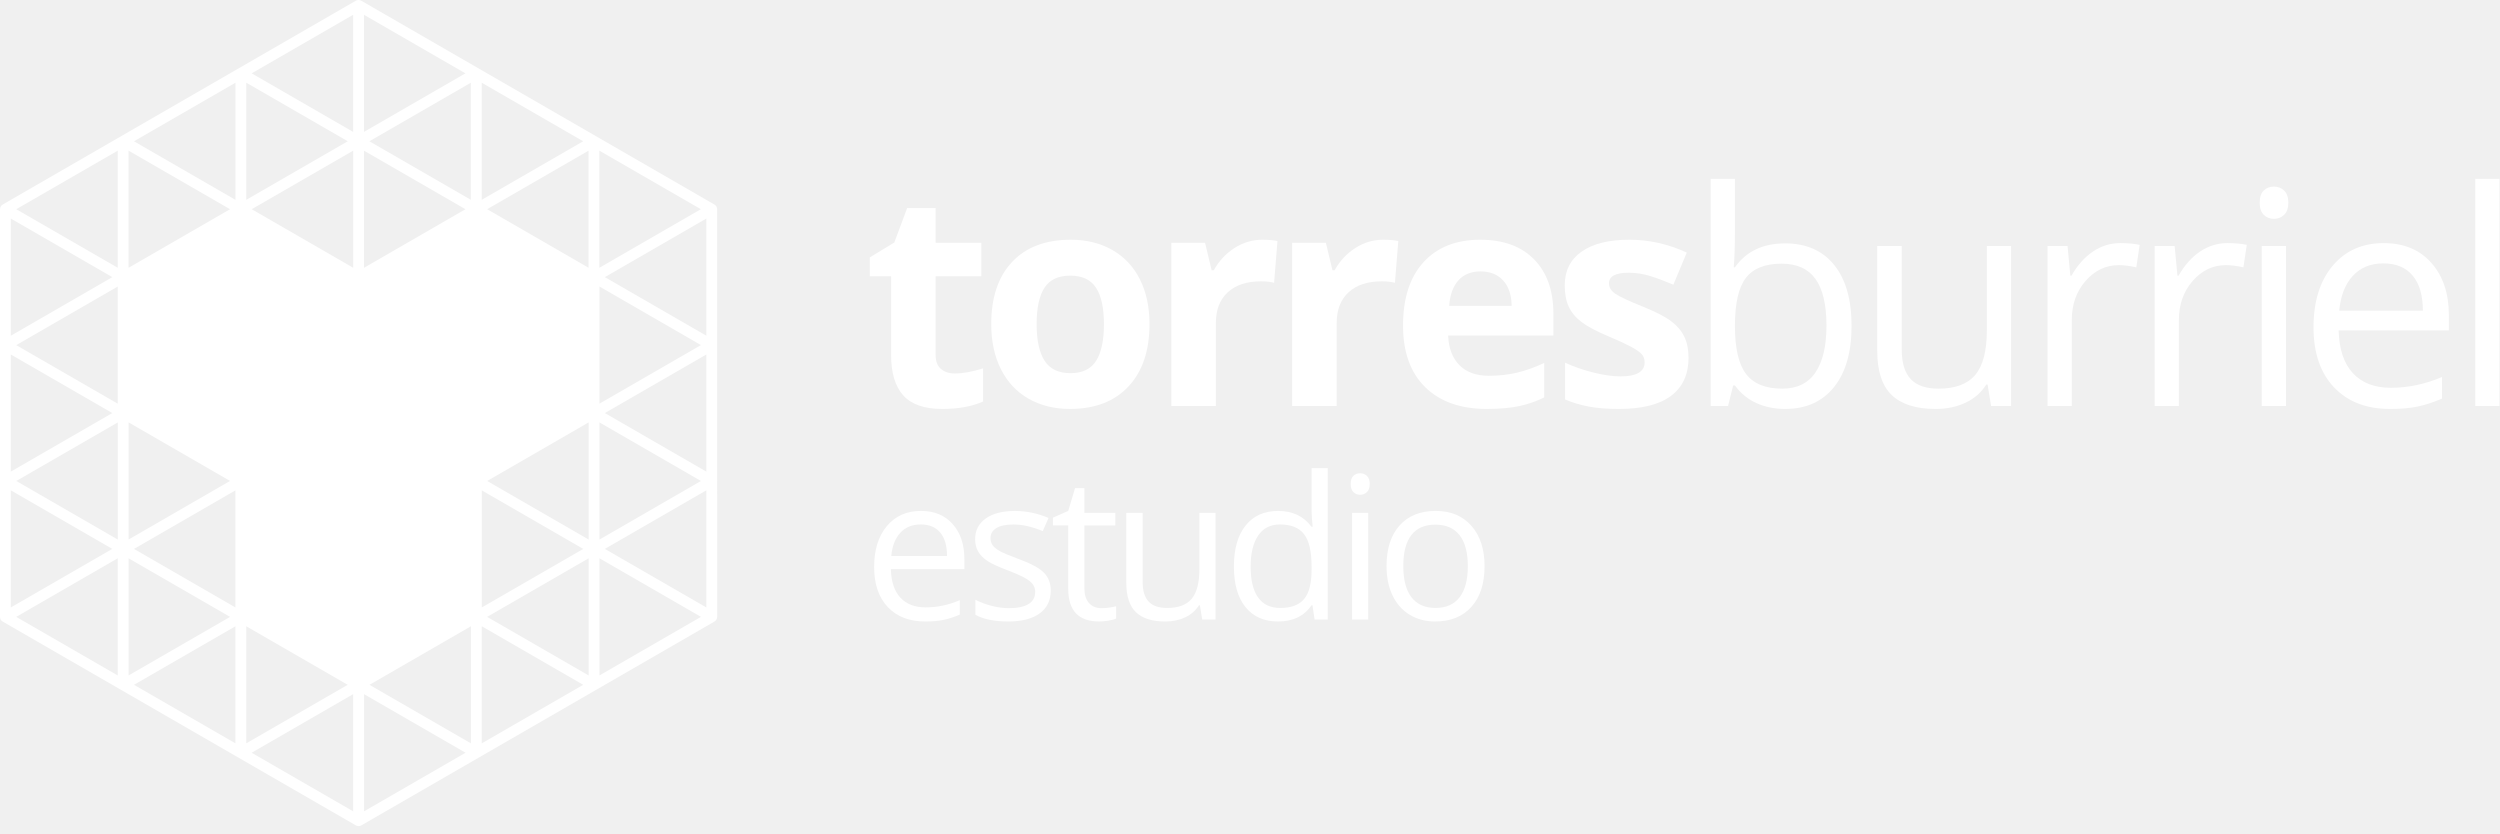
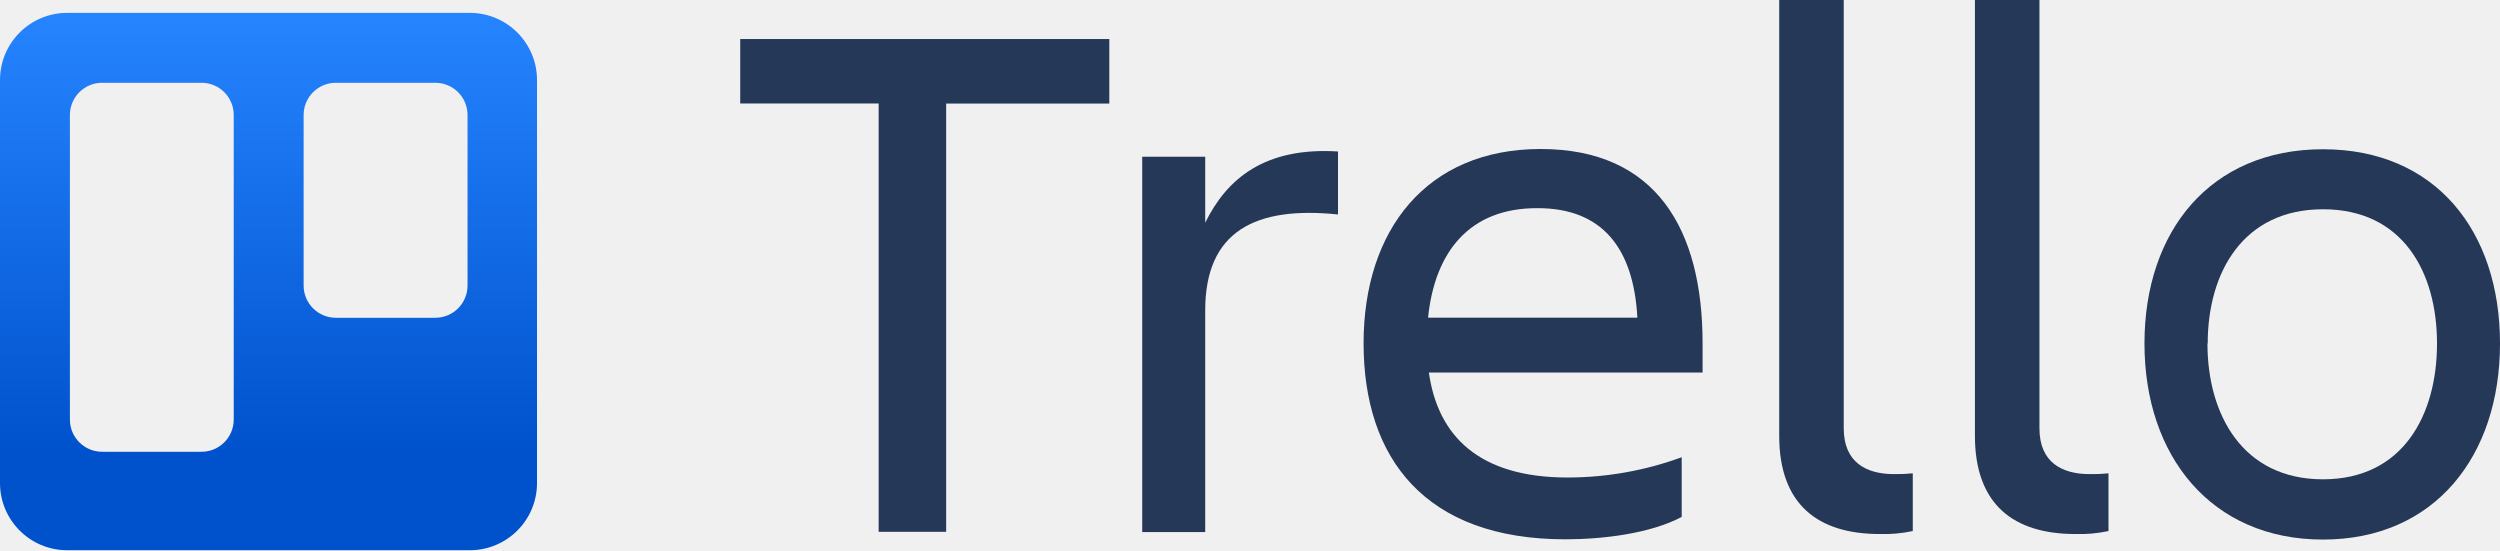
- <svg xmlns="http://www.w3.org/2000/svg" height="65" viewBox="0 0 195 65" width="195">
-   <g fill="#fff" fill-rule="evenodd">
-     <path d="m71.819 40.907c-.668 0-1.201.218-1.598.653s-.631 1.037-.702 1.807h4.35c0-.795-.177-1.403-.531-1.826-.354-.423-.86-.634-1.519-.634m.341 7.569c-1.23 0-2.2-.375-2.911-1.124-.711-.749-1.066-1.789-1.066-3.12 0-1.341.33-2.407.991-3.196.661-.79 1.548-1.184 2.661-1.184 1.043 0 1.868.343 2.475 1.029.607.686.911 1.59.911 2.714v.797h-5.732c.025.977.272 1.718.74 2.225.468.506 1.127.759 1.978.759.895 0 1.782-.187 2.657-.562v1.124c-.445.192-.867.33-1.264.413-.397.084-.877.126-1.439.126" />
-     <path d="m81.959 46.054c0 .774-.288 1.371-.866 1.792-.577.42-1.387.63-2.429.63-1.103 0-1.964-.174-2.581-.523v-1.169c.4.203.829.362 1.287.478.458.117.9.175 1.325.175.658 0 1.164-.105 1.519-.315.354-.21.531-.53.531-.96 0-.324-.141-.601-.421-.831-.281-.231-.829-.503-1.644-.816-.774-.288-1.324-.54-1.651-.755-.327-.215-.569-.459-.729-.733s-.239-.6-.239-.98c0-.678.275-1.213.827-1.605.551-.392 1.308-.588 2.27-.588.896 0 1.771.182 2.626.547l-.448 1.025c-.835-.345-1.592-.516-2.27-.516-.597 0-1.048.093-1.351.281-.304.187-.455.446-.455.775 0 .222.057.412.171.569.114.157.297.306.55.448.253.142.739.347 1.458.615.987.36 1.654.721 2.001 1.086.347.364.52.822.52 1.374" />
-     <path d="m85.919 47.436c.223 0 .438-.016.645-.049.207-.033.372-.067.494-.102v.964c-.137.065-.338.12-.604.163-.266.043-.505.064-.717.064-1.61 0-2.415-.847-2.415-2.543v-4.95h-1.192v-.607l1.192-.524.531-1.776h.729v1.928h2.415v.98h-2.415v4.897c0 .501.119.886.357 1.154.238.268.564.402.98.402" />
-     <path d="m89.127 40.003v5.398c0 .678.154 1.184.463 1.519.308.334.792.501 1.45.501.871 0 1.507-.238 1.909-.713.402-.476.604-1.253.604-2.331v-4.373h1.26v8.321h-1.04l-.182-1.116h-.069c-.258.41-.616.724-1.074.941-.458.218-.981.327-1.568.327-1.012 0-1.77-.24-2.274-.721-.503-.481-.755-1.25-.755-2.308v-5.443z" />
-     <path d="m99.851 47.421c.86 0 1.484-.234 1.872-.702.387-.468.58-1.224.58-2.266v-.266c0-1.18-.196-2.021-.588-2.525-.393-.503-1.018-.755-1.879-.755-.739 0-1.305.288-1.697.862-.392.575-.588 1.386-.588 2.433 0 1.063.195 1.865.585 2.407.389.542.961.812 1.715.812zm2.521-.212h-.069c-.582.845-1.452 1.268-2.611 1.268-1.088 0-1.934-.372-2.54-1.116-.605-.744-.907-1.802-.907-3.173s.303-2.437.911-3.196c.607-.759 1.452-1.139 2.536-1.139 1.129 0 1.994.41 2.597 1.23h.098l-.053-.6-.03-.584v-3.386h1.26v11.813h-1.025z" />
-     <path d="m106.72 48.324h-1.26v-8.321h1.26zm-1.367-10.575c0-.288.071-.499.212-.634.142-.134.319-.201.532-.201.202 0 .377.069.523.205.147.136.22.347.22.63 0 .284-.073.495-.22.634-.146.139-.321.209-.523.209-.213 0-.39-.069-.532-.209-.141-.139-.212-.35-.212-.634z" />
-     <path d="m109.457 44.156c0 1.063.212 1.873.637 2.429.426.556 1.05.835 1.875.835.825 0 1.451-.277 1.879-.831.428-.555.642-1.366.642-2.433 0-1.058-.214-1.861-.642-2.411-.428-.549-1.059-.823-1.894-.823-.825 0-1.447.271-1.867.812-.42.542-.63 1.349-.63 2.422m6.339 0c0 1.357-.341 2.416-1.025 3.177-.683.762-1.627 1.143-2.832 1.143-.744 0-1.405-.175-1.982-.524-.577-.349-1.022-.85-1.336-1.503-.314-.653-.471-1.417-.471-2.293 0-1.357.339-2.413 1.018-3.17.678-.757 1.62-1.135 2.824-1.135 1.164 0 2.089.387 2.775 1.162.686.775 1.029 1.822 1.029 3.143" />
-     <path d="m74.495 29.131c.608 0 1.336-.133 2.186-.398v2.585c-.866.387-1.929.58-3.189.58-1.389 0-2.4-.351-3.034-1.053-.634-.702-.952-1.756-.952-3.16v-6.138h-1.663v-1.469l1.913-1.162 1.002-2.687h2.221v2.711h3.564v2.608h-3.564v6.138c0 .493.139.858.417 1.093.277.235.643.353 1.098.353" />
-     <path d="m80.857 25.281c0 1.26.206 2.213.62 2.858s1.088.968 2.022.968c.926 0 1.592-.321 1.998-.962.406-.641.61-1.596.61-2.864 0-1.26-.205-2.205-.615-2.836-.41-.63-1.082-.945-2.015-.945-.926 0-1.594.313-2.004.939-.41.626-.615 1.574-.615 2.841m8.803 0c0 2.072-.547 3.693-1.64 4.863-1.094 1.169-2.615 1.754-4.567 1.754-1.222 0-2.3-.268-3.234-.803-.934-.536-1.651-1.304-2.153-2.306-.501-1.002-.751-2.171-.751-3.507 0-2.08.543-3.697 1.629-4.851 1.086-1.154 2.611-1.731 4.578-1.731 1.222 0 2.3.266 3.234.797.934.532 1.651 1.294 2.153 2.289.501.994.751 2.159.751 3.496" />
-     <path d="m98.469 18.699c.471 0 .862.034 1.173.102l-.262 3.257c-.281-.076-.623-.114-1.025-.114-1.108 0-1.971.284-2.589.854-.619.569-.928 1.367-.928 2.392v6.479h-3.474v-12.731h2.631l.512 2.141h.17c.395-.714.929-1.289 1.6-1.725.672-.437 1.402-.655 2.192-.655" />
-     <path d="m107.894 18.699c.471 0 .862.034 1.173.102l-.262 3.257c-.281-.076-.623-.114-1.025-.114-1.108 0-1.973.284-2.591.854-.619.569-.927 1.367-.927 2.392v6.479h-3.474v-12.731h2.631l.512 2.141h.17c.395-.714.928-1.289 1.6-1.725.672-.437 1.403-.655 2.193-.655" />
-     <path d="m115.484 21.17c-.737 0-1.313.233-1.731.7-.417.467-.657 1.129-.717 1.987h4.874c-.015-.858-.239-1.52-.672-1.987-.433-.467-1.017-.7-1.754-.7m.49 10.728c-2.05 0-3.652-.566-4.806-1.697-1.154-1.131-1.731-2.733-1.731-4.806 0-2.133.534-3.782 1.601-4.948 1.066-1.165 2.541-1.748 4.423-1.748 1.799 0 3.2.512 4.202 1.537 1.002 1.025 1.503 2.44 1.503 4.247v1.686h-8.21c.038.987.33 1.758.877 2.311.547.555 1.314.831 2.3.831.767 0 1.492-.08 2.175-.239.683-.159 1.397-.413 2.141-.763v2.688c-.607.304-1.256.529-1.947.678-.691.148-1.533.222-2.528.222" />
-     <path d="m131.708 27.889c0 1.306-.454 2.3-1.362 2.983-.907.683-2.264 1.026-4.07 1.026-.926 0-1.715-.063-2.369-.189-.653-.125-1.264-.309-1.833-.552v-2.87c.645.304 1.371.558 2.18.763s1.521.308 2.136.308c1.26 0 1.89-.365 1.89-1.094 0-.273-.084-.496-.251-.666-.167-.171-.455-.365-.866-.581-.409-.216-.956-.468-1.64-.757-.98-.409-1.699-.789-2.159-1.138-.459-.35-.794-.75-1.002-1.202-.209-.452-.312-1.008-.312-1.668 0-1.131.438-2.006 1.314-2.625.877-.619 2.12-.928 3.73-.928 1.533 0 3.025.334 4.475 1.002l-1.048 2.506c-.638-.273-1.233-.498-1.788-.672-.554-.174-1.119-.262-1.697-.262-1.025 0-1.537.277-1.537.831 0 .312.165.581.495.809.33.228 1.054.566 2.17 1.014.994.402 1.723.778 2.186 1.127.463.349.805.751 1.025 1.207.22.455.33.998.33 1.629" />
-     <path d="m138.968 20.567c-1.29 0-2.221.37-2.79 1.11-.569.74-.854 1.987-.854 3.741s.292 3.009.877 3.764c.584.755 1.522 1.133 2.812 1.133 1.162 0 2.027-.423 2.597-1.27s.854-2.063.854-3.65c0-1.625-.284-2.836-.854-3.632-.569-.797-1.45-1.196-2.642-1.196m.273-1.583c1.64 0 2.914.56 3.821 1.679.908 1.12 1.36 2.705 1.36 4.755 0 2.05-.457 3.642-1.371 4.777s-2.185 1.703-3.81 1.703c-.812 0-1.554-.15-2.226-.45-.672-.3-1.236-.761-1.692-1.384h-.137l-.398 1.606h-1.355v-17.72h1.89v4.305c0 .964-.03 1.83-.091 2.596h.091c.88-1.245 2.186-1.867 3.917-1.867" />
-     <path d="m148.337 19.189v8.097c0 1.017.231 1.776.694 2.278.463.501 1.188.751 2.175.751 1.305 0 2.26-.357 2.863-1.071.603-.713.906-1.879.906-3.496v-6.559h1.89v12.481h-1.56l-.273-1.674h-.102c-.387.615-.925 1.085-1.612 1.412-.687.327-1.47.49-2.35.49-1.519 0-2.656-.36-3.412-1.082-.755-.721-1.132-1.875-1.132-3.461v-8.165z" />
-     <path d="m165.402 18.961c.554 0 1.051.045 1.492.137l-.262 1.754c-.516-.114-.972-.171-1.366-.171-1.01 0-1.873.41-2.59 1.23-.717.82-1.077 1.841-1.077 3.063v6.696h-1.89v-12.481h1.56l.216 2.311h.091c.463-.812 1.021-1.439 1.674-1.879.653-.441 1.37-.661 2.152-.661" />
-     <path d="m173.756 18.961c.554 0 1.051.045 1.492.137l-.262 1.754c-.516-.114-.972-.171-1.366-.171-1.01 0-1.873.41-2.59 1.23-.717.82-1.077 1.841-1.077 3.063v6.696h-1.89v-12.481h1.56l.216 2.311h.091c.463-.812 1.021-1.439 1.674-1.879.653-.441 1.37-.661 2.152-.661" />
-     <path d="m178.307 31.67h-1.89v-12.481h1.89zm-2.05-15.863c0-.433.106-.75.319-.951.212-.201.478-.302.797-.302.304 0 .566.103.786.308.22.205.33.52.33.945s-.11.742-.33.951c-.22.209-.482.313-.786.313-.319 0-.584-.104-.797-.313-.213-.209-.319-.526-.319-.951z" />
-     <path d="m185.909 20.544c-1.002 0-1.8.327-2.396.98-.596.653-.948 1.556-1.054 2.71h6.525c0-1.192-.266-2.105-.797-2.738-.532-.634-1.291-.951-2.278-.951m.512 11.353c-1.845 0-3.3-.562-4.366-1.685-1.067-1.124-1.601-2.684-1.601-4.681 0-2.012.496-3.61 1.487-4.794.991-1.184 2.321-1.776 3.991-1.776 1.564 0 2.801.514 3.713 1.543.911 1.029 1.366 2.386 1.366 4.072v1.195h-8.597c.038 1.465.408 2.578 1.11 3.337s1.691 1.139 2.966 1.139c1.344 0 2.672-.281 3.986-.843v1.685c-.668.289-1.3.496-1.896.621-.596.126-1.316.188-2.159.188" />
-     <path d="m193.069 31.67h1.89v-17.72h-1.89z" />
-     <path d="m46.757 52.685v-9.139l7.918 4.569zm-18.361 10.599v-9.14l7.918 4.57zm-8.77-4.57 7.919-4.571v9.14zm-1.264-9.865v9.132l-7.911-4.566zm-9.18 3.837-7.919-4.57 7.919-4.571zm.003-40.936v9.084l-.003-.002v.055l-7.916-4.568zm9.181-5.299v9.138l-7.918-4.569zm9.177-5.298v9.135l-7.914-4.567zm.847 9.135v-9.135l7.913 4.568zm17.099.731-7.915 4.567v-9.135zm1.259 9.87v-9.14l7.919 4.569zm-8.752 27.227 7.918-4.57v9.14zm-.419.731 7.915 4.568-7.915 4.567zm-18.367.003 7.911 4.565-7.911 4.565zm-9.181-5.302 7.911 4.565-.003.001.007.004-7.915 4.568zm-9.187-15.899 7.918 4.569-7.918 4.569zm8.34-5.3v9.139l-7.918-4.568zm.846-10.599 7.916 4.569-7.916 4.569zm35.878 9.135-7.91-4.567 7.91-4.565zm9.19 15.903-7.919-4.57 7.919-4.569zm-18.364 12.06v9.135l-7.914-4.567zm-27.546-15.899.001.054.001-.001v9.085l-7.918-4.571zm27.539-17.363-7.915-4.567 7.915-4.568zm10.032 17.361 2.747 1.585 5.17 2.984-7.917 4.571zm-8.759 4.569 7.917-4.57v9.14zm-.42.731 7.916 4.569-7.916 4.567zm-19.215.001v9.135l-7.912-4.567zm9.188-17.36-7.919-4.57 7.919-4.57zm8.756-4.569-7.914 4.569v-9.136zm-26.276 16.627 7.914 4.567-7.914 4.569zm36.725-10.6 7.918 4.571-7.918 4.569zm-27.547-15.897 7.917 4.569-7.917 4.569zm27.968 15.167 7.918-4.571v9.141zm-46.333 4.571v-9.14l7.918 4.57zm7.915 16.627-7.918 4.569v-9.14zm46.336-4.571v9.14l-7.919-4.569zm.842-21.927c0-.15-.08-.29-.211-.364-.004-.003-.008-.001-.012-.003l-27.528-15.888c-.003-.001-.004-.005-.006-.006-.066-.039-.14-.057-.213-.056-.074-.001-.148.017-.214.056-.003.002-.004.005-.006.006l-27.533 15.892v.001h-.001c-.13.075-.211.214-.211.364l-.003 31.795c0 .001-.001.002-.001.003 0 .151.08.29.211.365l27.546 15.897c.065.038.137.057.211.057.001 0 .003-.001.004-.001.002 0 .003.001.005.001.073 0 .146-.019.211-.057l27.541-15.898c.001-.001.001-.001.002-.001.13-.075.211-.214.211-.365z" />
+ <svg xmlns="http://www.w3.org/2000/svg" viewBox="0 0 293.29 64.56">
+   <linearGradient id="a" gradientTransform="matrix(1 0 0 -1 0 -6348.42)" gradientUnits="userSpaceOnUse" x1="31.52" x2="31.52" y1="-6412.98" y2="-6349.93">
+     <stop offset=".18" stop-color="#0052cc" />
+     <stop offset="1" stop-color="#2684ff" />
+   </linearGradient>
+   <g fill="#253858">
+     <path d="m130.14 4.58v7.57h-19.14v50.24h-7.92v-50.25h-16.24v-7.56z" />
+     <path d="m134 18.39h7.39v7.74c2.55-5.19 7-8.89 15.58-8.36v7.39c-9.68-1-15.58 1.94-15.58 11.26v26h-7.39z" />
+     <path d="m183.64 63.27c-16.46 0-23.67-9.5-23.67-23 0-13.29 7.39-22.79 20.77-22.79 13.55 0 19 9.42 19 22.79v3.43h-32.11c1.06 7.48 5.9 12.32 16.28 12.32a39 39 0 0 0 13.38-2.38v7c-3.61 1.93-9.16 2.63-13.65 2.63zm-16.1-26h24.55c-.44-8.18-4.14-12.85-11.7-12.85-8.01-.04-12.06 5.15-12.85 12.8z" />
+     <path d="m220.52 62.65c-7.22 0-11.79-3.43-11.79-11.53v-51.12h7.57v50.25c0 4 2.64 5.37 5.9 5.37a19.17 19.17 0 0 0 2.2-.09v6.77a16.11 16.11 0 0 1 -3.88.35z" />
+     <path d="m243.48 62.65c-7.22 0-11.79-3.43-11.79-11.53v-51.12h7.57v50.25c0 4 2.64 5.37 5.9 5.37a19.17 19.17 0 0 0 2.2-.09v6.77a16.11 16.11 0 0 1 -3.88.35z" />
+     <path d="m251.58 40.3c0-13.2 7.74-22.79 20.94-22.79s20.77 9.59 20.77 22.79-7.66 23-20.77 23-20.94-9.8-20.94-23zm7.39 0c0 8.36 4.14 15.93 13.55 15.93s13.38-7.57 13.38-15.93-4-15.75-13.37-15.75-13.53 7.39-13.53 15.75z" />
  </g>
+   <path d="m55.16 1.51h-47.28a7.88 7.88 0 0 0 -7.88 7.88v47.28a7.88 7.88 0 0 0 7.88 7.88h47.28a7.88 7.88 0 0 0 7.84-7.88v-47.28a7.88 7.88 0 0 0 -7.84-7.88zm-27.74 47.75a3.78 3.78 0 0 1 -3.78 3.74h-11.64a3.78 3.78 0 0 1 -3.8-3.74v-35.77a3.78 3.78 0 0 1 3.8-3.78h11.64a3.78 3.78 0 0 1 3.78 3.78zm27.43-15.76a3.78 3.78 0 0 1 -3.78 3.78h-11.67a3.78 3.78 0 0 1 -3.78-3.78v-20a3.78 3.78 0 0 1 3.78-3.79h11.67a3.78 3.78 0 0 1 3.78 3.78z" fill="url(#a)" />
</svg>
